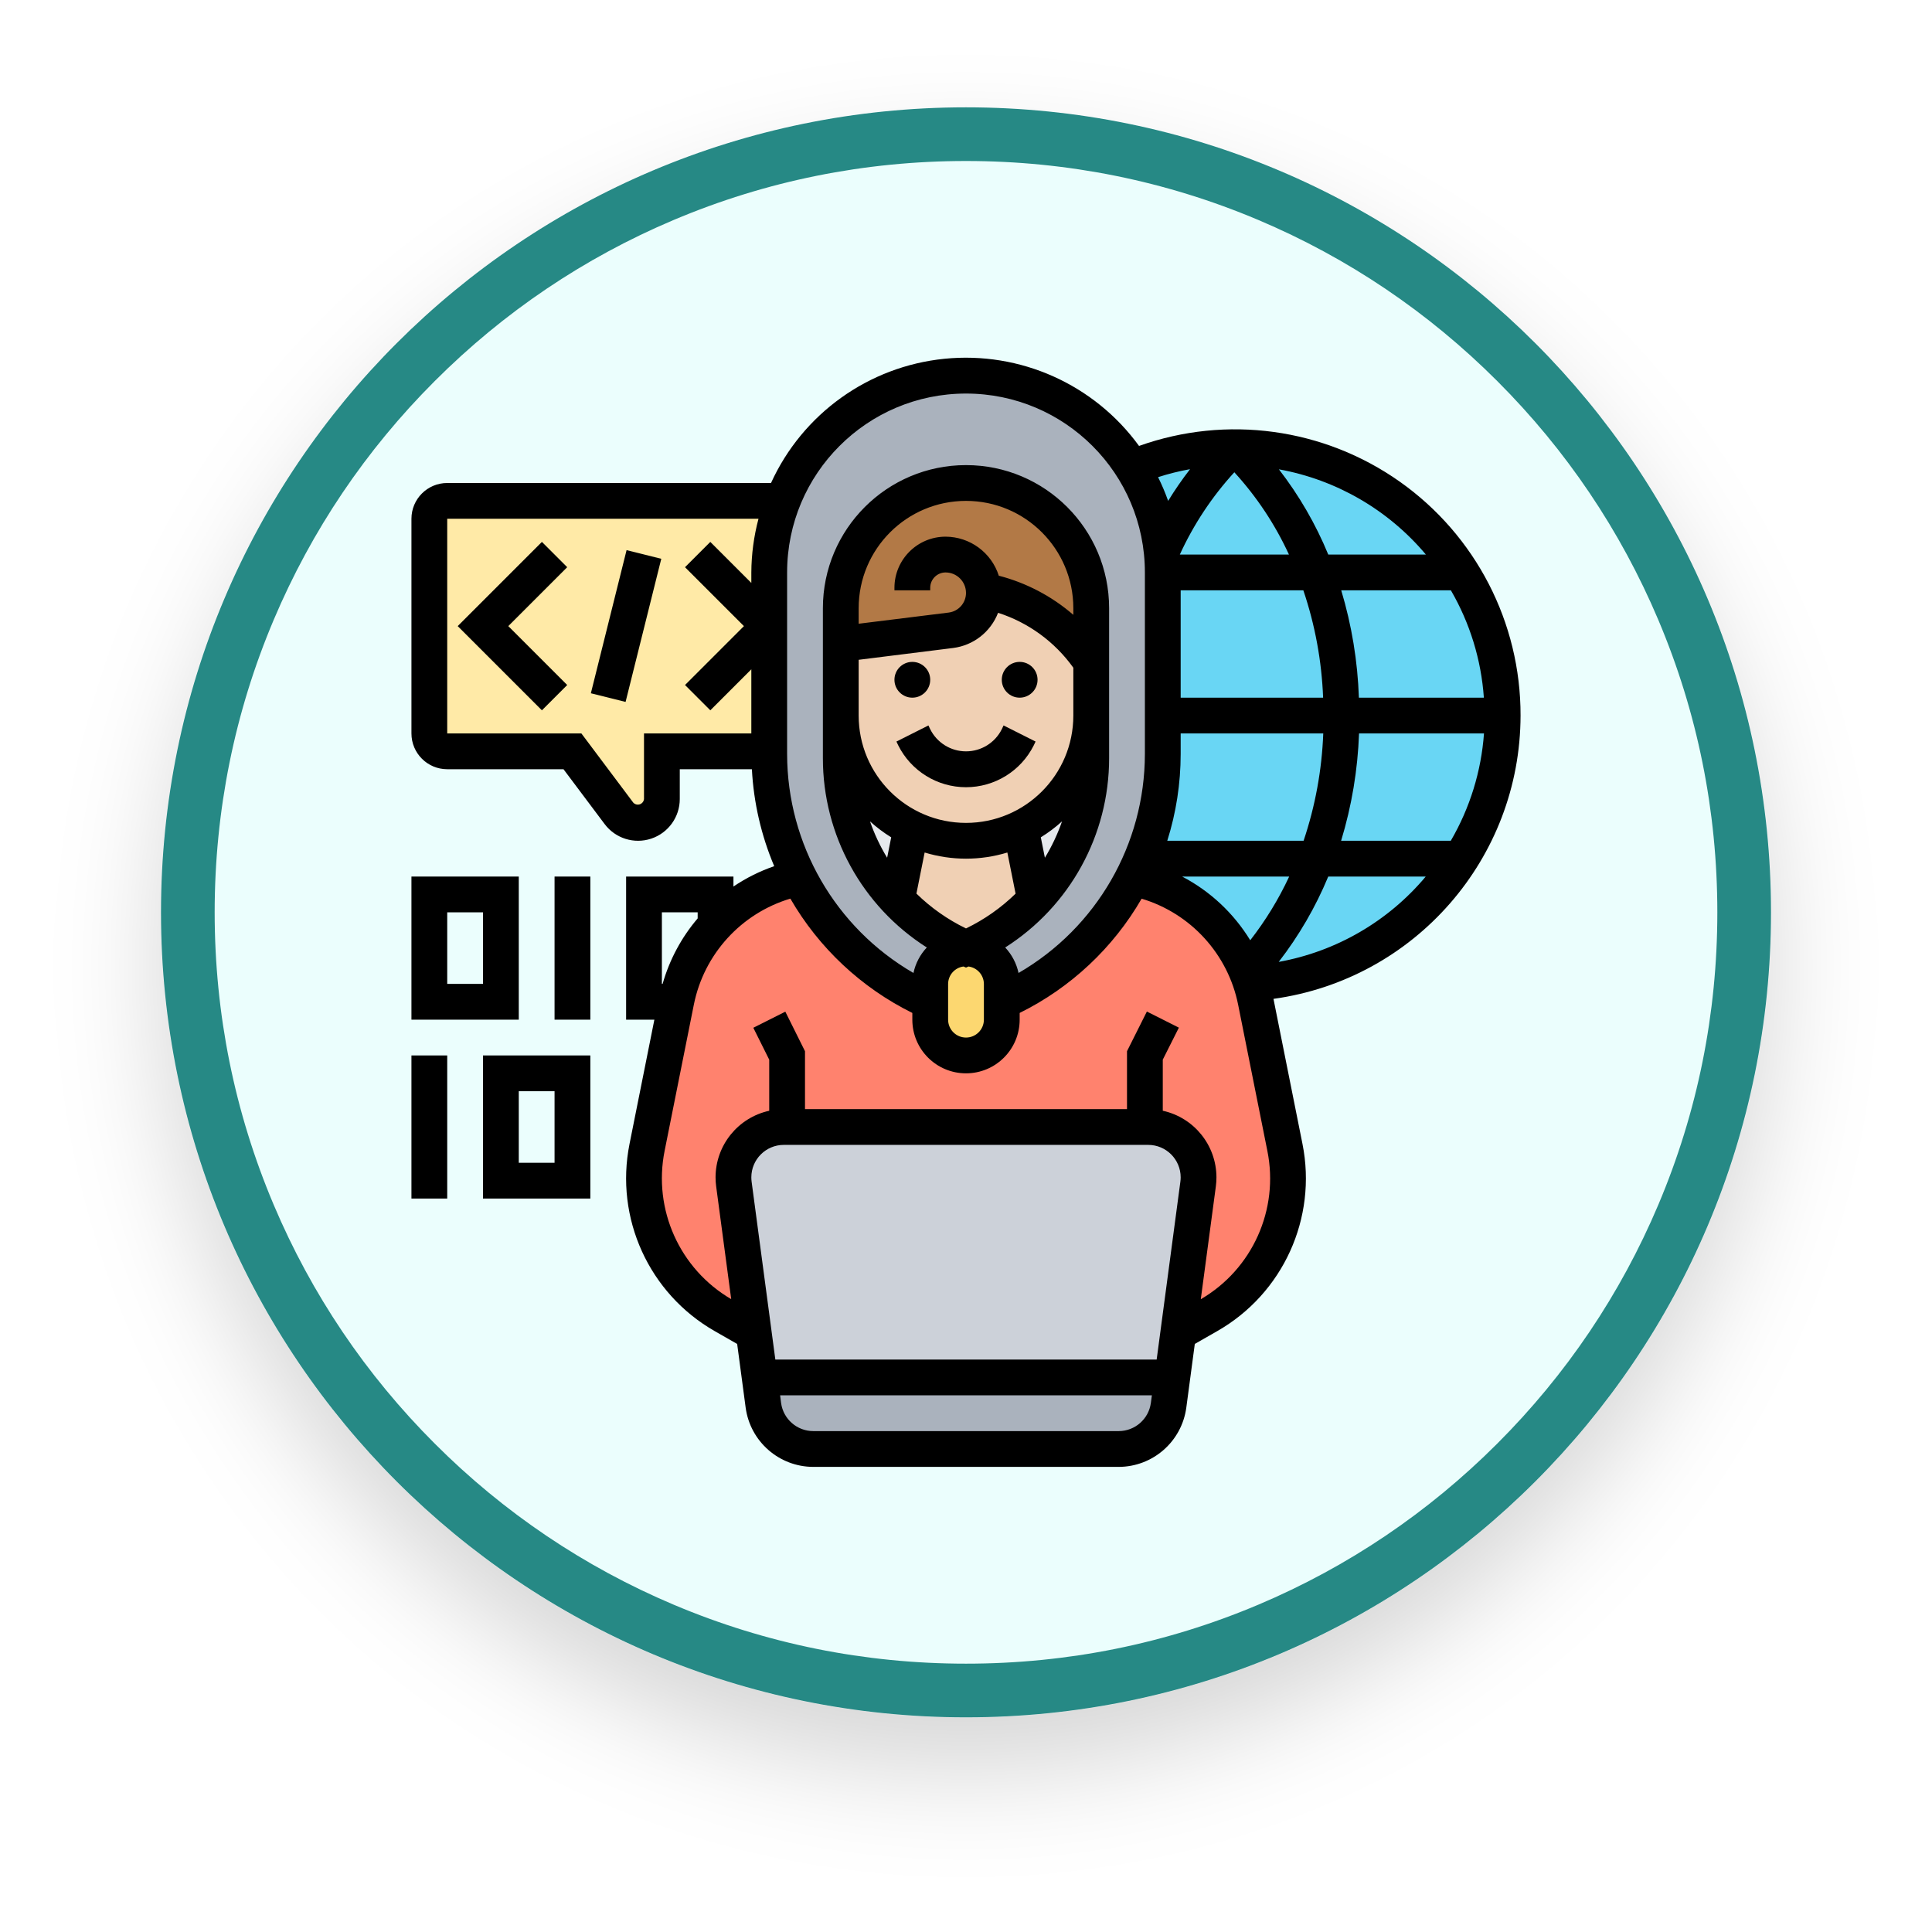
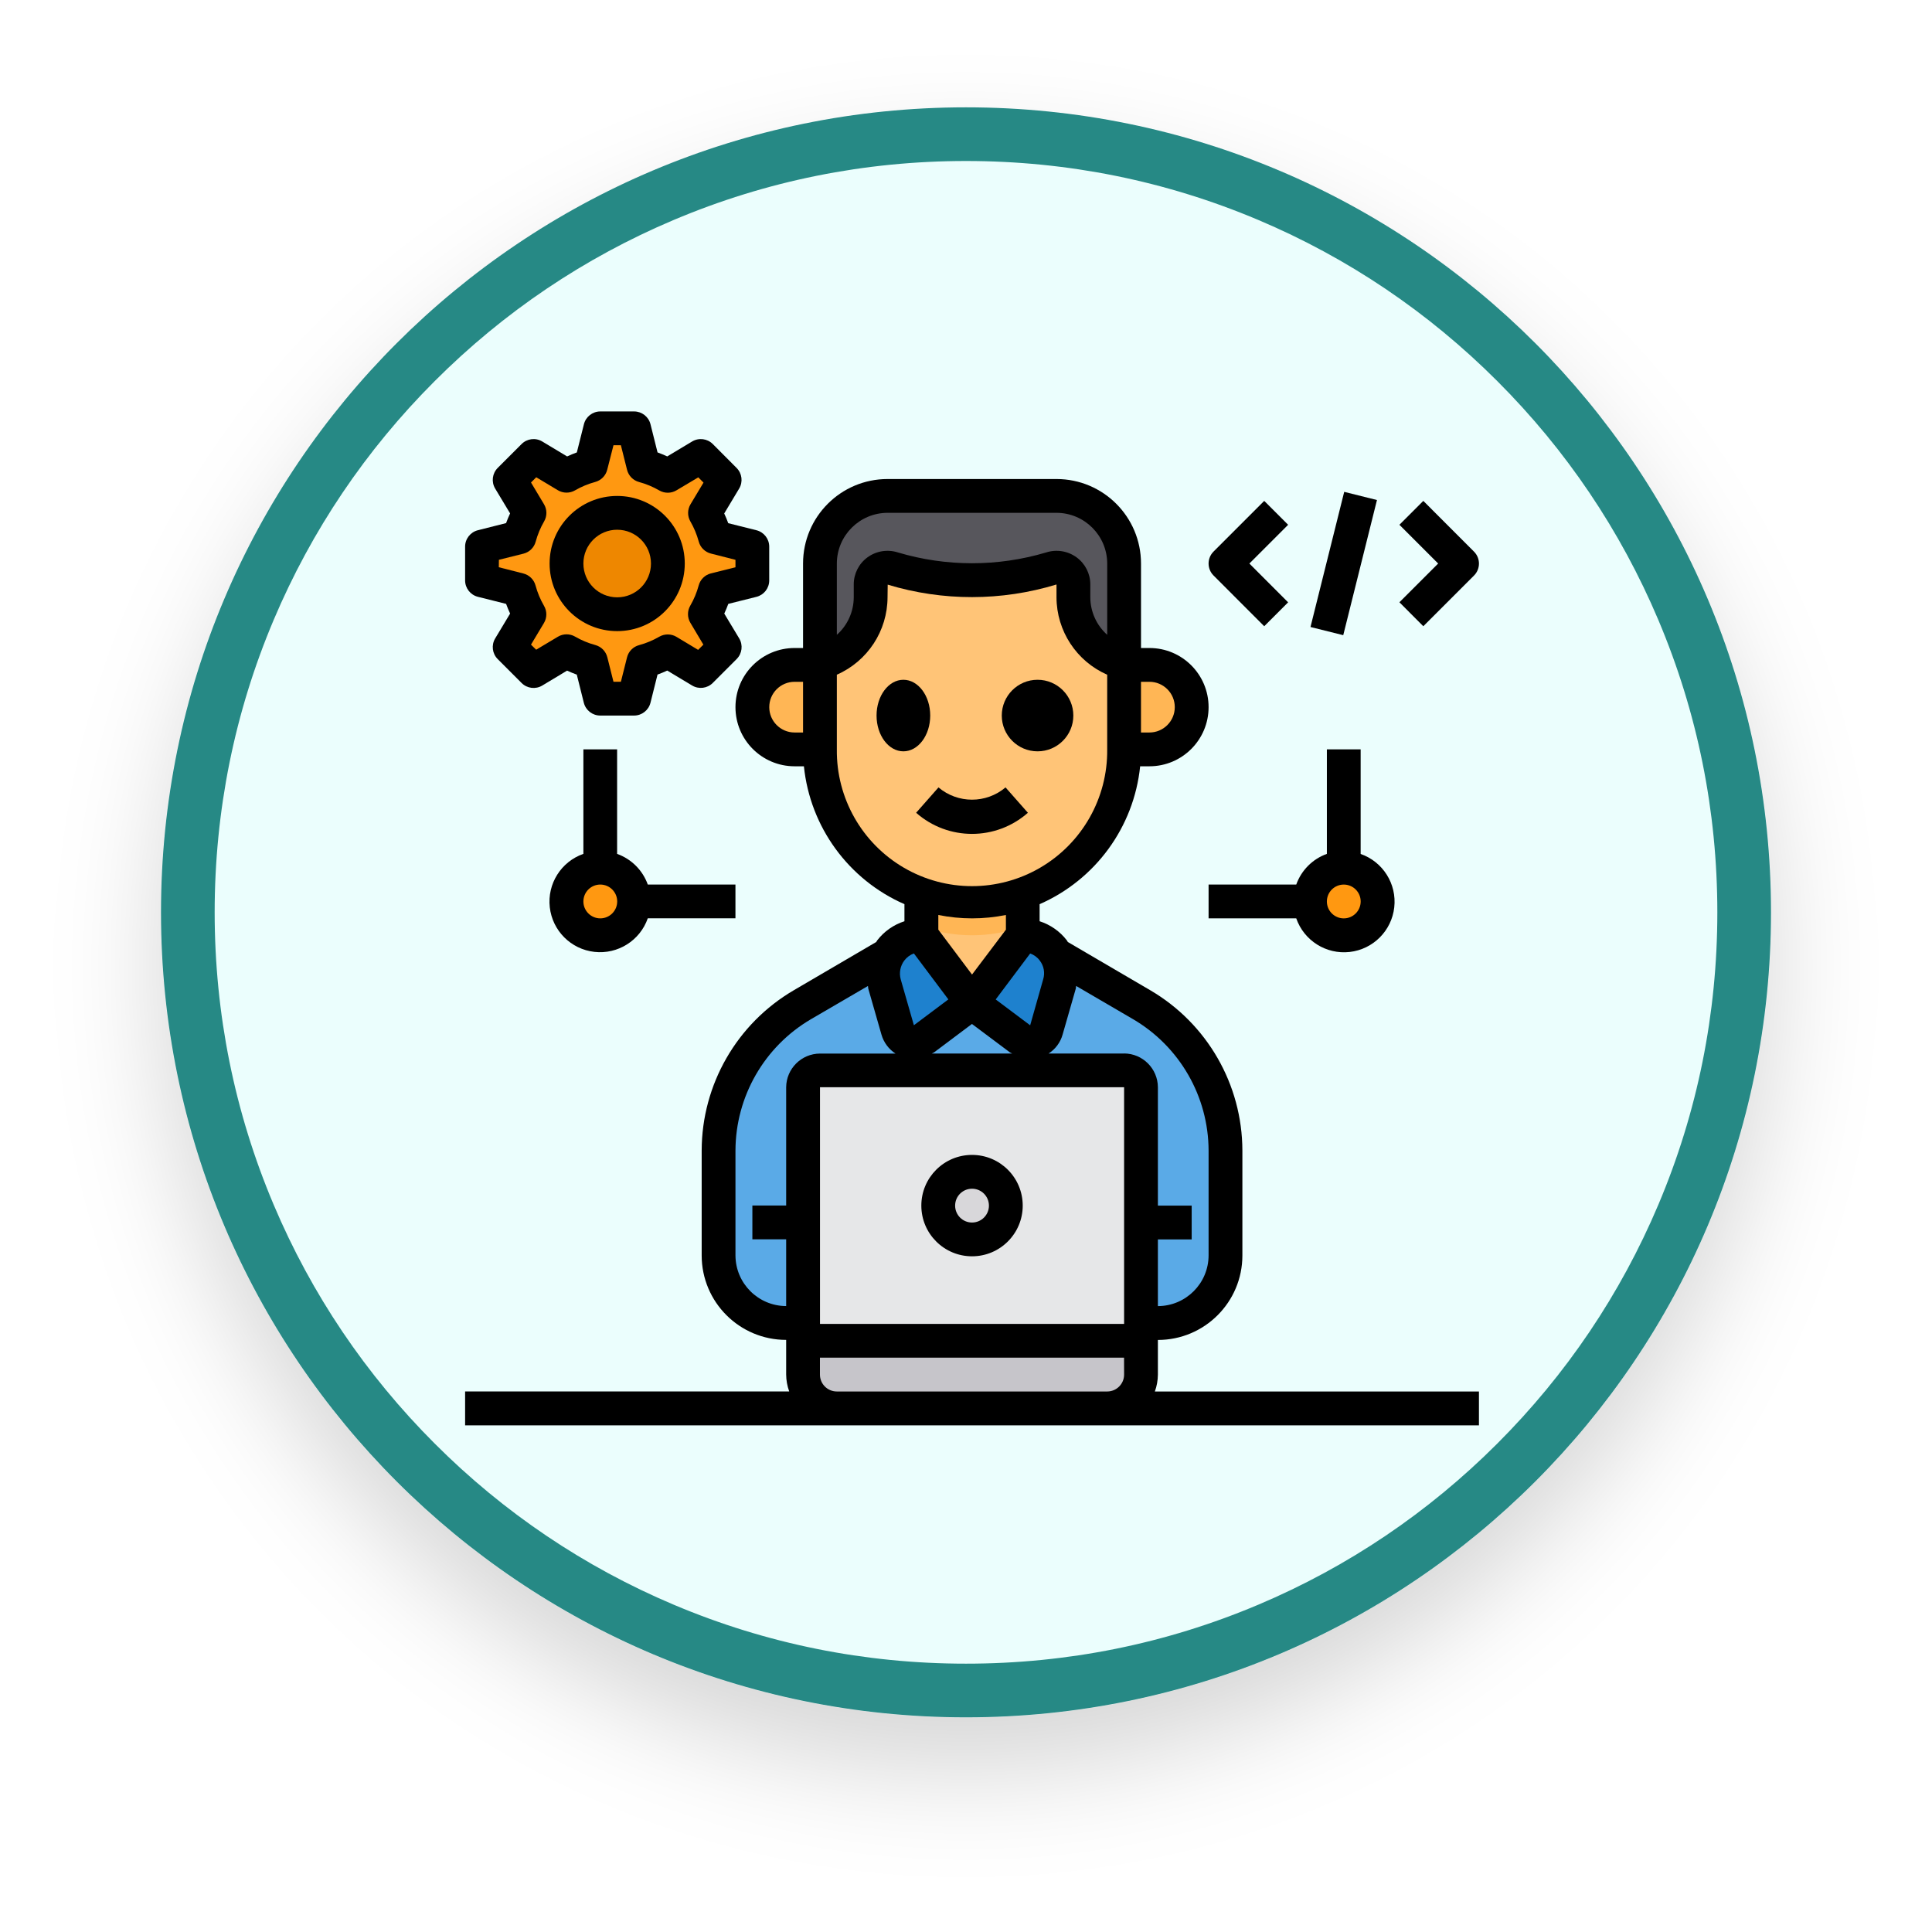
<svg xmlns="http://www.w3.org/2000/svg" width="108" height="108" viewBox="0 0 108 108">
  <defs>
    <filter id="Trazado_982547" x="0" y="0" width="108" height="108" filterUnits="userSpaceOnUse">
      <feOffset dy="3" input="SourceAlpha" />
      <feGaussianBlur stdDeviation="3" result="blur" />
      <feFlood flood-opacity="0.161" />
      <feComposite operator="in" in2="blur" />
      <feComposite in="SourceGraphic" />
    </filter>
  </defs>
-   <g id="Grupo_1158342" data-name="Grupo 1158342" transform="translate(-161 -757)">
-     <g id="Grupo_1157998" data-name="Grupo 1157998" transform="translate(0 -1398)">
-       <g id="Grupo_1153207" data-name="Grupo 1153207" transform="translate(0 703)">
-         <g id="Grupo_1153117" data-name="Grupo 1153117" transform="translate(-93 939)">
-           <g id="Grupo_1149598" data-name="Grupo 1149598" transform="translate(80 315)">
-             <g id="Grupo_1148770" data-name="Grupo 1148770" transform="translate(-27 -2583)">
-               <g id="Grupo_1146954" data-name="Grupo 1146954" transform="translate(-415 -1202)">
-                 <g transform="matrix(1, 0, 0, 1, 616, 3983)" filter="url(#Trazado_982547)">
-                   <g id="Trazado_982547-2" data-name="Trazado 982547" transform="translate(9 6)" fill="#ebfefd">
-                     <path d="M 45 88.5 C 39.127 88.5 33.43 87.35 28.068 85.082 C 22.889 82.891 18.236 79.755 14.241 75.759 C 10.245 71.764 7.109 67.111 4.918 61.932 C 2.65 56.57 1.5 50.873 1.5 45 C 1.5 39.127 2.65 33.43 4.918 28.068 C 7.109 22.889 10.245 18.236 14.241 14.241 C 18.236 10.245 22.889 7.109 28.068 4.918 C 33.43 2.65 39.127 1.5 45 1.5 C 50.873 1.5 56.57 2.65 61.932 4.918 C 67.111 7.109 71.764 10.245 75.759 14.241 C 79.755 18.236 82.891 22.889 85.082 28.068 C 87.35 33.43 88.5 39.127 88.5 45 C 88.5 50.873 87.35 56.57 85.082 61.932 C 82.891 67.111 79.755 71.764 75.759 75.759 C 71.764 79.755 67.111 82.891 61.932 85.082 C 56.57 87.35 50.873 88.5 45 88.5 Z" stroke="none" />
-                     <path d="M 45 3 C 39.329 3 33.829 4.11 28.653 6.299 C 23.652 8.415 19.16 11.443 15.302 15.302 C 11.443 19.16 8.415 23.652 6.299 28.653 C 4.11 33.829 3 39.329 3 45 C 3 50.671 4.11 56.171 6.299 61.347 C 8.415 66.348 11.443 70.84 15.302 74.698 C 19.16 78.557 23.652 81.585 28.653 83.701 C 33.829 85.89 39.329 87 45 87 C 50.671 87 56.171 85.89 61.347 83.701 C 66.348 81.585 70.84 78.557 74.698 74.698 C 78.557 70.84 81.585 66.348 83.701 61.347 C 85.89 56.171 87 50.671 87 45 C 87 39.329 85.89 33.829 83.701 28.653 C 81.585 23.652 78.557 19.16 74.698 15.302 C 70.84 11.443 66.348 8.415 61.347 6.299 C 56.171 4.11 50.671 3 45 3 M 45 0 C 69.853 0 90 20.147 90 45 C 90 69.853 69.853 90 45 90 C 20.147 90 0 69.853 0 45 C 0 20.147 20.147 0 45 0 Z" stroke="none" fill="#268985" />
+   <g id="Grupo_1164082" data-name="Grupo 1164082" transform="translate(-161 -782)">
+     <g id="Grupo_1158342" data-name="Grupo 1158342" transform="translate(0 25)">
+       <g id="Grupo_1157998" data-name="Grupo 1157998" transform="translate(0 -1398)">
+         <g id="Grupo_1153207" data-name="Grupo 1153207" transform="translate(0 703)">
+           <g id="Grupo_1153117" data-name="Grupo 1153117" transform="translate(-93 939)">
+             <g id="Grupo_1149598" data-name="Grupo 1149598" transform="translate(80 315)">
+               <g id="Grupo_1148770" data-name="Grupo 1148770" transform="translate(-27 -2583)">
+                 <g id="Grupo_1146954" data-name="Grupo 1146954" transform="translate(-415 -1202)">
+                   <g transform="matrix(1, 0, 0, 1, 616, 3983)" filter="url(#Trazado_982547)">
+                     <g id="Trazado_982547-2" data-name="Trazado 982547" transform="translate(9 6)" fill="#ebfefd">
+                       <path d="M 45 88.5 C 39.127 88.5 33.43 87.35 28.068 85.082 C 22.889 82.891 18.236 79.755 14.241 75.759 C 10.245 71.764 7.109 67.111 4.918 61.932 C 2.65 56.57 1.5 50.873 1.5 45 C 1.5 39.127 2.65 33.43 4.918 28.068 C 7.109 22.889 10.245 18.236 14.241 14.241 C 18.236 10.245 22.889 7.109 28.068 4.918 C 33.43 2.65 39.127 1.5 45 1.5 C 50.873 1.5 56.57 2.65 61.932 4.918 C 67.111 7.109 71.764 10.245 75.759 14.241 C 79.755 18.236 82.891 22.889 85.082 28.068 C 87.35 33.43 88.5 39.127 88.5 45 C 88.5 50.873 87.35 56.57 85.082 61.932 C 82.891 67.111 79.755 71.764 75.759 75.759 C 71.764 79.755 67.111 82.891 61.932 85.082 C 56.57 87.35 50.873 88.5 45 88.5 Z" stroke="none" />
+                       <path d="M 45 3 C 39.329 3 33.829 4.11 28.653 6.299 C 23.652 8.415 19.16 11.443 15.302 15.302 C 11.443 19.16 8.415 23.652 6.299 28.653 C 4.11 33.829 3 39.329 3 45 C 3 50.671 4.11 56.171 6.299 61.347 C 8.415 66.348 11.443 70.84 15.302 74.698 C 19.16 78.557 23.652 81.585 28.653 83.701 C 33.829 85.89 39.329 87 45 87 C 50.671 87 56.171 85.89 61.347 83.701 C 66.348 81.585 70.84 78.557 74.698 74.698 C 78.557 70.84 81.585 66.348 83.701 61.347 C 85.89 56.171 87 50.671 87 45 C 87 39.329 85.89 33.829 83.701 28.653 C 81.585 23.652 78.557 19.16 74.698 15.302 C 70.84 11.443 66.348 8.415 61.347 6.299 C 56.171 4.11 50.671 3 45 3 M 45 0 C 69.853 0 90 20.147 90 45 C 90 69.853 69.853 90 45 90 C 20.147 90 0 69.853 0 45 C 0 20.147 20.147 0 45 0 Z" stroke="none" fill="#268985" />
+                     </g>
                  </g>
                </g>
              </g>
            </g>
          </g>
        </g>
      </g>
    </g>
-     <g id="programacion" transform="translate(183 776)">
-       <g id="Grupo_1158340" data-name="Grupo 1158340">
-         <g id="Grupo_1158327" data-name="Grupo 1158327">
-           <path id="Trazado_992327" data-name="Trazado 992327" d="M21,16v7H15v2.67A1.336,1.336,0,0,1,13.67,27a1.35,1.35,0,0,1-1.07-.53L10,23H3a1,1,0,0,1-1-1V10A1,1,0,0,1,3,9H21.75A11.066,11.066,0,0,0,21,13Z" fill="#ffeaa7" />
-         </g>
-         <g id="Grupo_1158328" data-name="Grupo 1158328">
-           <path id="Trazado_992328" data-name="Trazado 992328" d="M43.33,59.56A2.814,2.814,0,0,1,40.54,62H23.46a2.814,2.814,0,0,1-2.79-2.44L20.46,58H43.54Z" fill="#aab2bd" />
-         </g>
-         <g id="Grupo_1158329" data-name="Grupo 1158329">
-           <path id="Trazado_992329" data-name="Trazado 992329" d="M20.13,55.51l-1.11-8.32c-.01-.13-.02-.25-.02-.38A2.812,2.812,0,0,1,21.81,44H42.19A2.8,2.8,0,0,1,45,46.81c0,.13-.01.25-.02.38l-1.11,8.32L43.54,58H20.46Z" fill="#ccd1d9" />
-         </g>
-         <g id="Grupo_1158330" data-name="Grupo 1158330">
-           <path id="Trazado_992330" data-name="Trazado 992330" d="M42,44H21.81A2.812,2.812,0,0,0,19,46.81c0,.13.01.25.02.38l1.11,8.32-1.68-.97A8.83,8.83,0,0,1,14,46.87a9.14,9.14,0,0,1,.17-1.73L15.8,37l.01-.04a8.823,8.823,0,0,1,6.86-6.9A15.137,15.137,0,0,0,30,37v1a2,2,0,1,0,4,0V37a15.137,15.137,0,0,0,7.33-6.94,8.79,8.79,0,0,1,6.36,5.26c.09.21.17.43.24.65a7.987,7.987,0,0,1,.26.99l1.64,8.18A9.14,9.14,0,0,1,50,46.87a8.83,8.83,0,0,1-4.45,7.67l-1.68.97,1.11-8.32c.01-.13.02-.25.02-.38A2.8,2.8,0,0,0,42.19,44Z" fill="#ff826e" />
-         </g>
-         <g id="Grupo_1158331" data-name="Grupo 1158331">
-           <path id="Trazado_992331" data-name="Trazado 992331" d="M42.93,11.8A10.78,10.78,0,0,0,41.3,7.12,11,11,0,0,0,21,13V23.15A15.172,15.172,0,0,0,30,37h4a15.137,15.137,0,0,0,7.33-6.94A11.231,11.231,0,0,0,41.82,29,15.02,15.02,0,0,0,43,23.15V13a9.659,9.659,0,0,0-.07-1.2Z" fill="#aab2bd" />
-         </g>
-         <g id="Grupo_1158332" data-name="Grupo 1158332">
-           <path id="Trazado_992332" data-name="Trazado 992332" d="M33.41,34.59A1.955,1.955,0,0,1,34,36v2a2,2,0,0,1-4,0V36a2.006,2.006,0,0,1,2-2A1.955,1.955,0,0,1,33.41,34.59Z" fill="#fcd770" />
-         </g>
-         <g id="Grupo_1158334" data-name="Grupo 1158334">
-           <g id="Grupo_1158333" data-name="Grupo 1158333">
-             <path id="Trazado_992333" data-name="Trazado 992333" d="M47,6a14.928,14.928,0,0,0-5.7,1.127A10.764,10.764,0,0,1,42.93,11.8,9.659,9.659,0,0,1,43,13V23.15A15.02,15.02,0,0,1,41.82,29a11.23,11.23,0,0,1-.49,1.06,8.79,8.79,0,0,1,6.36,5.26c.088.205.165.419.234.633A14.99,14.99,0,0,0,47,6Z" fill="#69d6f4" />
-           </g>
-         </g>
-         <g id="Grupo_1158335" data-name="Grupo 1158335">
-           <path id="Trazado_992334" data-name="Trazado 992334" d="M28.94,27.3l-.8,3.99A11.52,11.52,0,0,1,25,23.38V21a6.958,6.958,0,0,0,2.05,4.95Z" fill="#e6e9ed" />
-         </g>
-         <g id="Grupo_1158336" data-name="Grupo 1158336">
-           <path id="Trazado_992335" data-name="Trazado 992335" d="M39,21v2.38a11.52,11.52,0,0,1-3.14,7.91l-.8-3.99A7.012,7.012,0,0,0,39,21Z" fill="#e6e9ed" />
-         </g>
-         <g id="Grupo_1158337" data-name="Grupo 1158337">
-           <path id="Trazado_992336" data-name="Trazado 992336" d="M32.99,14a.66.66,0,0,1,.01.14,2.106,2.106,0,0,1-1.84,2.09L25,17V15a7,7,0,0,1,14,0v3a9.326,9.326,0,0,0-5.5-3.87L33,14Z" fill="#b27946" />
-         </g>
-         <g id="Grupo_1158338" data-name="Grupo 1158338">
-           <path id="Trazado_992337" data-name="Trazado 992337" d="M35.06,27.3l.8,3.99v.01A11.593,11.593,0,0,1,32,34a11.593,11.593,0,0,1-3.86-2.7v-.01l.8-3.99a7.038,7.038,0,0,0,6.12,0Z" fill="#f0d0b4" />
-         </g>
-         <g id="Grupo_1158339" data-name="Grupo 1158339">
-           <path id="Trazado_992338" data-name="Trazado 992338" d="M39,18v3a7.007,7.007,0,0,1-10.06,6.3l-1.89-1.35A6.958,6.958,0,0,1,25,21V17l6.16-.77A2.106,2.106,0,0,0,33,14.14a.66.66,0,0,0-.01-.14H33l.5.13A9.326,9.326,0,0,1,39,18Z" fill="#f0d0b4" />
-         </g>
-       </g>
-       <g id="Grupo_1158341" data-name="Grupo 1158341">
-         <circle id="Elipse_11959" data-name="Elipse 11959" cx="1" cy="1" r="1" transform="translate(28 18)" />
-         <circle id="Elipse_11960" data-name="Elipse 11960" cx="1" cy="1" r="1" transform="translate(34 18)" />
-         <path id="Trazado_992339" data-name="Trazado 992339" d="M29.9,21.553l-1.789.9.1.211a4.236,4.236,0,0,0,7.578,0l.1-.211-1.789-.9-.1.212a2.236,2.236,0,0,1-4,0Z" />
-         <path id="Trazado_992340" data-name="Trazado 992340" d="M5,48h6V40H5Zm2-6H9v4H7Z" />
-         <path id="Trazado_992341" data-name="Trazado 992341" d="M1,40H3v8H1Z" />
-         <path id="Trazado_992342" data-name="Trazado 992342" d="M7,30H1v8H7ZM5,36H3V32H5Z" />
-         <path id="Trazado_992343" data-name="Trazado 992343" d="M9,30h2v8H9Z" />
-         <path id="Trazado_992344" data-name="Trazado 992344" d="M63,21A15.963,15.963,0,0,0,41.673,5.928,11.969,11.969,0,0,0,21.1,8H3a2,2,0,0,0-2,2V22a2,2,0,0,0,2,2H9.5l2.3,3.066a2.333,2.333,0,0,0,4.2-1.4V24h4.031a16.1,16.1,0,0,0,1.248,5.42A9.751,9.751,0,0,0,19,30.557V30H13v8h1.58l-1.389,6.946a9.832,9.832,0,0,0,4.763,10.465l1.254.717.475,3.563A3.823,3.823,0,0,0,23.462,63H40.536a3.823,3.823,0,0,0,3.779-3.31l.475-3.563,1.254-.717a9.83,9.83,0,0,0,4.765-10.465l-1.621-8.108A16.013,16.013,0,0,0,63,21ZM44.084,30h5.982a18.459,18.459,0,0,1-2.177,3.561A9.764,9.764,0,0,0,44.084,30Zm5.969-18h-6.1A17.755,17.755,0,0,1,47,7.4,17.888,17.888,0,0,1,50.053,12Zm10.9,8H53.963a23.645,23.645,0,0,0-.987-6h6.13A13.867,13.867,0,0,1,60.949,20Zm-8.986,0H44V14h6.858A21.264,21.264,0,0,1,51.963,20Zm-8.716,8A16.087,16.087,0,0,0,44,23.151V22h7.971a21.333,21.333,0,0,1-1.1,6Zm10.724-6h6.981A13.905,13.905,0,0,1,59.1,28H52.969A23.471,23.471,0,0,0,53.971,22Zm3.737-10H52.251a20.611,20.611,0,0,0-2.76-4.765A13.986,13.986,0,0,1,57.708,12ZM44.525,7.227A19.63,19.63,0,0,0,43.3,9a11.976,11.976,0,0,0-.563-1.327A13.79,13.79,0,0,1,44.525,7.227ZM22,13a10,10,0,1,1,20,0V23.151A14.163,14.163,0,0,1,34.937,35.39a2.991,2.991,0,0,0-.746-1.425A12.53,12.53,0,0,0,40,23.384V15a8,8,0,0,0-16,0v8.384a12.53,12.53,0,0,0,5.809,10.581,2.987,2.987,0,0,0-.746,1.425A14.163,14.163,0,0,1,22,23.151Zm16,2.37a10.314,10.314,0,0,0-4.166-2.188A3.136,3.136,0,0,0,30.857,11,2.861,2.861,0,0,0,28,13.857V14h2v-.143A.859.859,0,0,1,30.857,13,1.145,1.145,0,0,1,32,14.143a1.107,1.107,0,0,1-.968,1.1L26,15.867V15a6,6,0,0,1,12,0ZM26,17.883l5.28-.66a3.114,3.114,0,0,0,2.513-1.967A8.293,8.293,0,0,1,38,18.327V21a6,6,0,0,1-12,0ZM36.41,28.949l-.228-1.142a8.066,8.066,0,0,0,1.186-.892A10.621,10.621,0,0,1,36.41,28.949Zm-8.591-1.142-.228,1.142a10.557,10.557,0,0,1-.957-2.034,7.953,7.953,0,0,0,1.185.892Zm1.869.849a7.941,7.941,0,0,0,4.624,0l.46,2.3A10.5,10.5,0,0,1,32,32.9a10.5,10.5,0,0,1-2.771-1.948ZM31,36a.99.99,0,0,1,.861-.972l.139.06.139-.06A.99.99,0,0,1,33,36v2a1,1,0,0,1-2,0ZM14,22v3.667a.347.347,0,0,1-.6.2L10.5,22H3V10H20.4a11.926,11.926,0,0,0-.4,3v.586l-2.293-2.293-1.414,1.414L19.586,16l-3.293,3.293,1.414,1.414L20,18.414V22Zm1,10h2v.339A9.766,9.766,0,0,0,15.04,36H15Zm6.813,13H42.186A1.815,1.815,0,0,1,44,46.813a1.77,1.77,0,0,1-.016.24L42.658,57H21.342l-1.327-9.947a1.921,1.921,0,0,1-.015-.24A1.815,1.815,0,0,1,21.813,45ZM40.537,61H23.463a1.818,1.818,0,0,1-1.8-1.573L21.609,59H42.391l-.057.427A1.818,1.818,0,0,1,40.537,61Zm4.588-7.373.842-6.309A3.893,3.893,0,0,0,46,46.813a3.818,3.818,0,0,0-3-3.722V40.235l.9-1.789-1.789-.9L41,39.764V43H23V39.764l-1.1-2.211-1.789.9L21,40.236v2.856a3.818,3.818,0,0,0-3,3.722,3.866,3.866,0,0,0,.033.5l.842,6.31a7.824,7.824,0,0,1-3.723-8.289l1.635-8.178a7.784,7.784,0,0,1,5.394-5.924A16.146,16.146,0,0,0,29,37.624V38a3,3,0,0,0,6,0v-.376a16.134,16.134,0,0,0,6.818-6.387,7.783,7.783,0,0,1,5.394,5.924l1.635,8.178a7.808,7.808,0,0,1-3.721,8.288Zm4.356-18.856A20.822,20.822,0,0,0,52.25,30H57.7A13.957,13.957,0,0,1,49.481,34.771Z" />
-         <path id="Trazado_992345" data-name="Trazado 992345" d="M8.293,11.293,3.586,16l4.707,4.707,1.414-1.414L6.414,16l3.293-3.293Z" />
-         <path id="Trazado_992346" data-name="Trazado 992346" d="M8.877,15h8.246v2H8.877Z" transform="translate(-5.673 24.736) rotate(-75.992)" />
-       </g>
+     <g id="Programmer-Developer-Software-Development-Application" transform="translate(185 803)">
+       <path id="Trazado_999040" data-name="Trazado 999040" d="M45.337,45.1v5.866a3.783,3.783,0,0,1-3.778,3.778,3.885,3.885,0,0,1-.86-.1l-.085-.019V41.565a.945.945,0,0,0-.945-.945h-17a.945.945,0,0,0-.945.945V54.619l-.076.019a3.9,3.9,0,0,1-.869.1A3.783,3.783,0,0,1,17,50.963V45.1a9.446,9.446,0,0,1,4.685-8.152l4.789-2.8h9.389l4.789,2.8A9.446,9.446,0,0,1,45.337,45.1Z" transform="translate(-0.831 -1.782)" fill="#5aaae7" />
+       <path id="Trazado_999041" data-name="Trazado 999041" d="M16.026,12.021a5.818,5.818,0,0,1-.567,1.37l1.105,1.842-1.332,1.332L13.39,15.459a5.818,5.818,0,0,1-1.37.567l-.52,2.087H9.612l-.52-2.087a5.818,5.818,0,0,1-1.37-.567L5.881,16.564,4.549,15.232,5.654,13.39a5.818,5.818,0,0,1-.567-1.37L3,11.5V9.612l2.087-.52a5.818,5.818,0,0,1,.567-1.37L4.549,5.881,5.881,4.549,7.723,5.654a5.818,5.818,0,0,1,1.37-.567L9.612,3H11.5l.52,2.087a5.818,5.818,0,0,1,1.37.567l1.842-1.105,1.332,1.332L15.459,7.723a5.818,5.818,0,0,1,.567,1.37l2.087.52V11.5Z" transform="translate(-0.055 -0.055)" fill="#ff9811" />
+       <ellipse id="Elipse_12270" data-name="Elipse 12270" cx="2" cy="1.5" rx="2" ry="1.5" transform="translate(49 28)" fill="#ff9811" />
+       <circle id="Elipse_12271" data-name="Elipse 12271" cx="1.5" cy="1.5" r="1.5" transform="translate(8 28)" fill="#ff9811" />
+       <circle id="Elipse_12272" data-name="Elipse 12272" cx="2.5" cy="2.5" r="2.5" transform="translate(8 8)" fill="#ee8700" />
+       <path id="Trazado_999042" data-name="Trazado 999042" d="M40.891,57v1.889A1.9,1.9,0,0,1,39,60.778H23.889A1.9,1.9,0,0,1,22,58.889V57Z" transform="translate(-1.109 -3.049)" fill="#c6c5ca" />
+       <path id="Trazado_999043" data-name="Trazado 999043" d="M34.667,29.48V32.8l-2.834,3.778L29,32.8V29.48l2.834.491a8.312,8.312,0,0,0,2.834-.491Z" transform="translate(-1.497 -1.523)" fill="#ffc477" />
+       <path id="Trazado_999044" data-name="Trazado 999044" d="M40.891,41.945V56.113H22V41.945A.945.945,0,0,1,22.945,41h17A.945.945,0,0,1,40.891,41.945Z" transform="translate(-1.109 -2.162)" fill="#e6e7e8" />
+       <path id="Trazado_999045" data-name="Trazado 999045" d="M34.834,33a2.141,2.141,0,0,1,2.059,2.72l-.737,2.569a.945.945,0,0,1-.907.69.91.91,0,0,1-.567-.189L32,36.778Z" transform="translate(-1.663 -1.718)" fill="#1e81ce" />
+       <path id="Trazado_999046" data-name="Trazado 999046" d="M28.874,33l2.834,3.778L29.026,38.79a.945.945,0,0,1-1.474-.5l-.737-2.569A2.141,2.141,0,0,1,28.874,33Z" transform="translate(-1.371 -1.718)" fill="#1e81ce" />
+       <path id="Trazado_999047" data-name="Trazado 999047" d="M25.834,11.95v.718A3.771,3.771,0,0,1,23,16.323V10.778A3.778,3.778,0,0,1,26.778,7h9.446A3.778,3.778,0,0,1,40,10.778v5.545a3.771,3.771,0,0,1-2.834-3.655V11.95a.938.938,0,0,0-1.237-.888,14.58,14.58,0,0,1-4.43.661,14.58,14.58,0,0,1-4.43-.661.938.938,0,0,0-1.237.888Z" transform="translate(-1.164 -0.277)" fill="#57565c" />
+       <path id="Trazado_999048" data-name="Trazado 999048" d="M41,21.723V17h1.417a2.361,2.361,0,0,1,0,4.723Z" transform="translate(-2.162 -0.831)" fill="#ffb655" />
+       <path id="Trazado_999049" data-name="Trazado 999049" d="M22.778,17v4.723H21.361a2.361,2.361,0,0,1,0-4.723Z" transform="translate(-0.942 -0.831)" fill="#ffb655" />
+       <path id="Trazado_999050" data-name="Trazado 999050" d="M34.667,29.48v2.834a8.42,8.42,0,0,1-5.667,0V29.48l2.834.491a8.312,8.312,0,0,0,2.834-.491Z" transform="translate(-1.497 -1.523)" fill="#ffb655" />
+       <path id="Trazado_999051" data-name="Trazado 999051" d="M37.169,12.9v-.718a.938.938,0,0,0-1.237-.888,14.58,14.58,0,0,1-4.43.661,14.58,14.58,0,0,1-4.43-.661.938.938,0,0,0-1.237.888V12.9A3.771,3.771,0,0,1,23,16.558V21.4a8.5,8.5,0,0,0,17,0V16.558A3.771,3.771,0,0,1,37.169,12.9Z" transform="translate(-1.164 -0.513)" fill="#ffc477" />
+       <ellipse id="Elipse_12273" data-name="Elipse 12273" cx="2" cy="1.5" rx="2" ry="1.5" transform="translate(28 45)" fill="#d8d7da" />
+       <path id="Trazado_999052" data-name="Trazado 999052" d="M40.557,57.007a2.834,2.834,0,0,0,.17-.945V54.126A4.723,4.723,0,0,0,45.45,49.4V43.537a10.406,10.406,0,0,0-5.157-8.964l-4.6-2.692a.5.5,0,0,1-.057-.094,3.124,3.124,0,0,0-1.521-1.067v-.954a9.468,9.468,0,0,0,5.62-7.708h.52a3.306,3.306,0,1,0,0-6.612h-.472V10.723A4.723,4.723,0,0,0,35.06,6H25.614a4.723,4.723,0,0,0-4.723,4.723v4.723h-.472a3.306,3.306,0,0,0,0,6.612h.52a9.468,9.468,0,0,0,5.62,7.708v.954a3.124,3.124,0,0,0-1.521,1.067.5.5,0,0,1-.057.094l-4.6,2.692a10.406,10.406,0,0,0-5.157,8.964V49.4a4.723,4.723,0,0,0,4.723,4.723v1.936a2.834,2.834,0,0,0,.17.945H2V58.9H58.674V57.007Zm-.775-39.672h.472a1.417,1.417,0,1,1,0,2.834h-.472ZM20.891,20.169h-.472a1.417,1.417,0,1,1,0-2.834h.472ZM34.125,32.92a1.157,1.157,0,0,1,.189,1.048l-.727,2.569-1.927-1.445,1.927-2.569A1.121,1.121,0,0,1,34.125,32.92Zm-1.672,5.129c.038.028.085.038.132.066h-4.5c.047-.028.094-.038.132-.066l2.116-1.587Zm-4-6.858V30.37a9.54,9.54,0,0,0,3.778,0v.822L30.337,33.7ZM22.78,10.723a2.842,2.842,0,0,1,2.834-2.834H35.06a2.842,2.842,0,0,1,2.834,2.834v3.986a2.82,2.82,0,0,1-.945-2.1v-.718a1.87,1.87,0,0,0-.765-1.511,1.9,1.9,0,0,0-1.71-.274,14.513,14.513,0,0,1-8.274,0,1.9,1.9,0,0,0-1.71.274,1.87,1.87,0,0,0-.765,1.511v.718a2.82,2.82,0,0,1-.945,2.1Zm0,10.39V16.938a4.736,4.736,0,0,0,2.834-4.326l.009-.708a16.221,16.221,0,0,0,9.436-.009v.718a4.736,4.736,0,0,0,2.834,4.326v4.175a7.557,7.557,0,1,1-15.113,0ZM26.549,32.92a1.167,1.167,0,0,1,.538-.4l1.927,2.569-1.927,1.445-.737-2.569a1.219,1.219,0,0,1,.2-1.048ZM19.947,40v6.612H18.058v1.889h1.889v3.731A2.842,2.842,0,0,1,17.113,49.4V43.537A8.542,8.542,0,0,1,21.326,36.2l3.193-1.861c.009.047.009.1.019.151l.737,2.569a1.881,1.881,0,0,0,.784,1.058H21.836A1.9,1.9,0,0,0,19.947,40ZM38.838,56.062a.945.945,0,0,1-.945.945H22.78a.945.945,0,0,1-.945-.945v-.945h17Zm0-2.834h-17V40h17Zm0-15.113H34.616a1.849,1.849,0,0,0,.784-1.058l.737-2.569c.009-.047.009-.094.019-.151L39.348,36.2a8.542,8.542,0,0,1,4.213,7.339V49.4a2.842,2.842,0,0,1-2.834,2.834V48.506h1.889V46.616H40.727V40a1.9,1.9,0,0,0-1.889-1.889Z" transform="translate(0 -0.222)" />
+       <path id="Trazado_999053" data-name="Trazado 999053" d="M34.94,25.667l-1.25-1.417a2.905,2.905,0,0,1-3.748,0l-1.25,1.417A4.723,4.723,0,0,0,34.94,25.667Z" transform="translate(-1.48 -1.233)" />
+       <ellipse id="Elipse_12274" data-name="Elipse 12274" cx="1.5" cy="2" rx="1.5" ry="2" transform="translate(25 17)" />
+       <circle id="Elipse_12275" data-name="Elipse 12275" cx="2" cy="2" r="2" transform="translate(32 17)" />
+       <path id="Trazado_999054" data-name="Trazado 999054" d="M31.834,51.667A2.834,2.834,0,1,0,29,48.834,2.834,2.834,0,0,0,31.834,51.667Zm0-3.778a.945.945,0,1,1-.945.945A.945.945,0,0,1,31.834,47.889Z" transform="translate(-1.497 -2.439)" />
+       <path id="Trazado_999055" data-name="Trazado 999055" d="M2.715,12.362l1.576.395c.067.183.142.365.225.542L3.68,14.69a.945.945,0,0,0,.142,1.153L5.158,17.18a.945.945,0,0,0,1.154.143L7.7,16.488c.178.082.358.157.543.224l.394,1.575A.945.945,0,0,0,9.557,19h1.889a.945.945,0,0,0,.916-.716l.394-1.575c.189-.067.366-.142.543-.224l1.391.835a.945.945,0,0,0,1.154-.143l1.336-1.337a.945.945,0,0,0,.142-1.153L16.487,13.3c.083-.178.158-.359.225-.542l1.576-.395A.945.945,0,0,0,19,11.446V9.557a.945.945,0,0,0-.715-.916l-1.576-.395q-.1-.277-.225-.542l.835-1.392a.945.945,0,0,0-.142-1.153L15.845,3.822a.945.945,0,0,0-1.154-.143L13.3,4.514c-.178-.082-.358-.157-.543-.224l-.394-1.575A.945.945,0,0,0,11.446,2H9.557a.945.945,0,0,0-.916.716L8.246,4.291c-.189.067-.366.142-.543.224L6.312,3.679a.945.945,0,0,0-1.154.143L3.822,5.158A.945.945,0,0,0,3.68,6.311L4.515,7.7q-.125.266-.225.542L2.715,8.64A.945.945,0,0,0,2,9.557v1.889a.945.945,0,0,0,.715.916Zm1.174-2.069L5.262,9.95a.945.945,0,0,0,.683-.672,4.723,4.723,0,0,1,.472-1.133.945.945,0,0,0-.008-.96L5.684,5.972l.292-.293,1.212.727a.945.945,0,0,0,.952.008,4.707,4.707,0,0,1,1.133-.472.945.945,0,0,0,.671-.684l.35-1.369h.414l.344,1.372a.945.945,0,0,0,.671.684,4.707,4.707,0,0,1,1.133.472.945.945,0,0,0,.96-.008l1.219-.725.292.293L14.6,7.189a.945.945,0,0,0-.012.951,4.723,4.723,0,0,1,.472,1.133.945.945,0,0,0,.683.672l1.37.349v.416l-1.372.343a.945.945,0,0,0-.683.672,4.723,4.723,0,0,1-.472,1.133.945.945,0,0,0,.008.96l.725,1.218-.293.292L13.815,14.6a.95.95,0,0,0-.96-.008,4.707,4.707,0,0,1-1.133.472.945.945,0,0,0-.671.684l-.343,1.364h-.414L9.95,15.742a.945.945,0,0,0-.671-.684,4.707,4.707,0,0,1-1.133-.472.945.945,0,0,0-.96.008l-1.214.725-.289-.283.726-1.212a.945.945,0,0,0,0-.961,4.723,4.723,0,0,1-.472-1.133.945.945,0,0,0-.683-.672l-1.37-.349Z" />
+       <path id="Trazado_999056" data-name="Trazado 999056" d="M10.778,14.557A3.778,3.778,0,1,0,7,10.778,3.778,3.778,0,0,0,10.778,14.557Zm0-5.667a1.889,1.889,0,1,1-1.889,1.889A1.889,1.889,0,0,1,10.778,8.889Z" transform="translate(-0.277 -0.277)" />
+       <path id="Trazado_999057" data-name="Trazado 999057" d="M49.11,14.3l1.336-1.336L48.28,10.795l2.166-2.166L49.11,7.293l-2.834,2.834a.945.945,0,0,0,0,1.336Z" transform="translate(-2.439 -0.293)" />
+       <path id="Trazado_999058" data-name="Trazado 999058" d="M58.629,14.3l2.834-2.834a.945.945,0,0,0,0-1.336L58.629,7.293,57.293,8.629l2.166,2.166L57.293,12.96Z" transform="translate(-3.065 -0.293)" />
+       <rect id="Rectángulo_412308" data-name="Rectángulo 412308" width="7.789" height="1.888" transform="matrix(0.242, -0.97, 0.97, 0.242, 49.257, 14.05)" />
+       <path id="Trazado_999059" data-name="Trazado 999059" d="M46,29.557v1.889h4.9a2.827,2.827,0,1,0,3.6-3.6V22H52.612v5.841A2.834,2.834,0,0,0,50.9,29.557Zm7.557,0a.945.945,0,1,1-.945.945A.945.945,0,0,1,53.557,29.557Z" transform="translate(-2.439 -1.109)" />
+       <path id="Trazado_999060" data-name="Trazado 999060" d="M8.889,22v5.841a2.827,2.827,0,1,0,3.6,3.6h4.9V29.557h-4.9a2.834,2.834,0,0,0-1.715-1.715V22Zm.945,9.446a.945.945,0,1,1,.945-.945A.945.945,0,0,1,9.834,31.446Z" transform="translate(-0.277 -1.109)" />
    </g>
  </g>
</svg>
